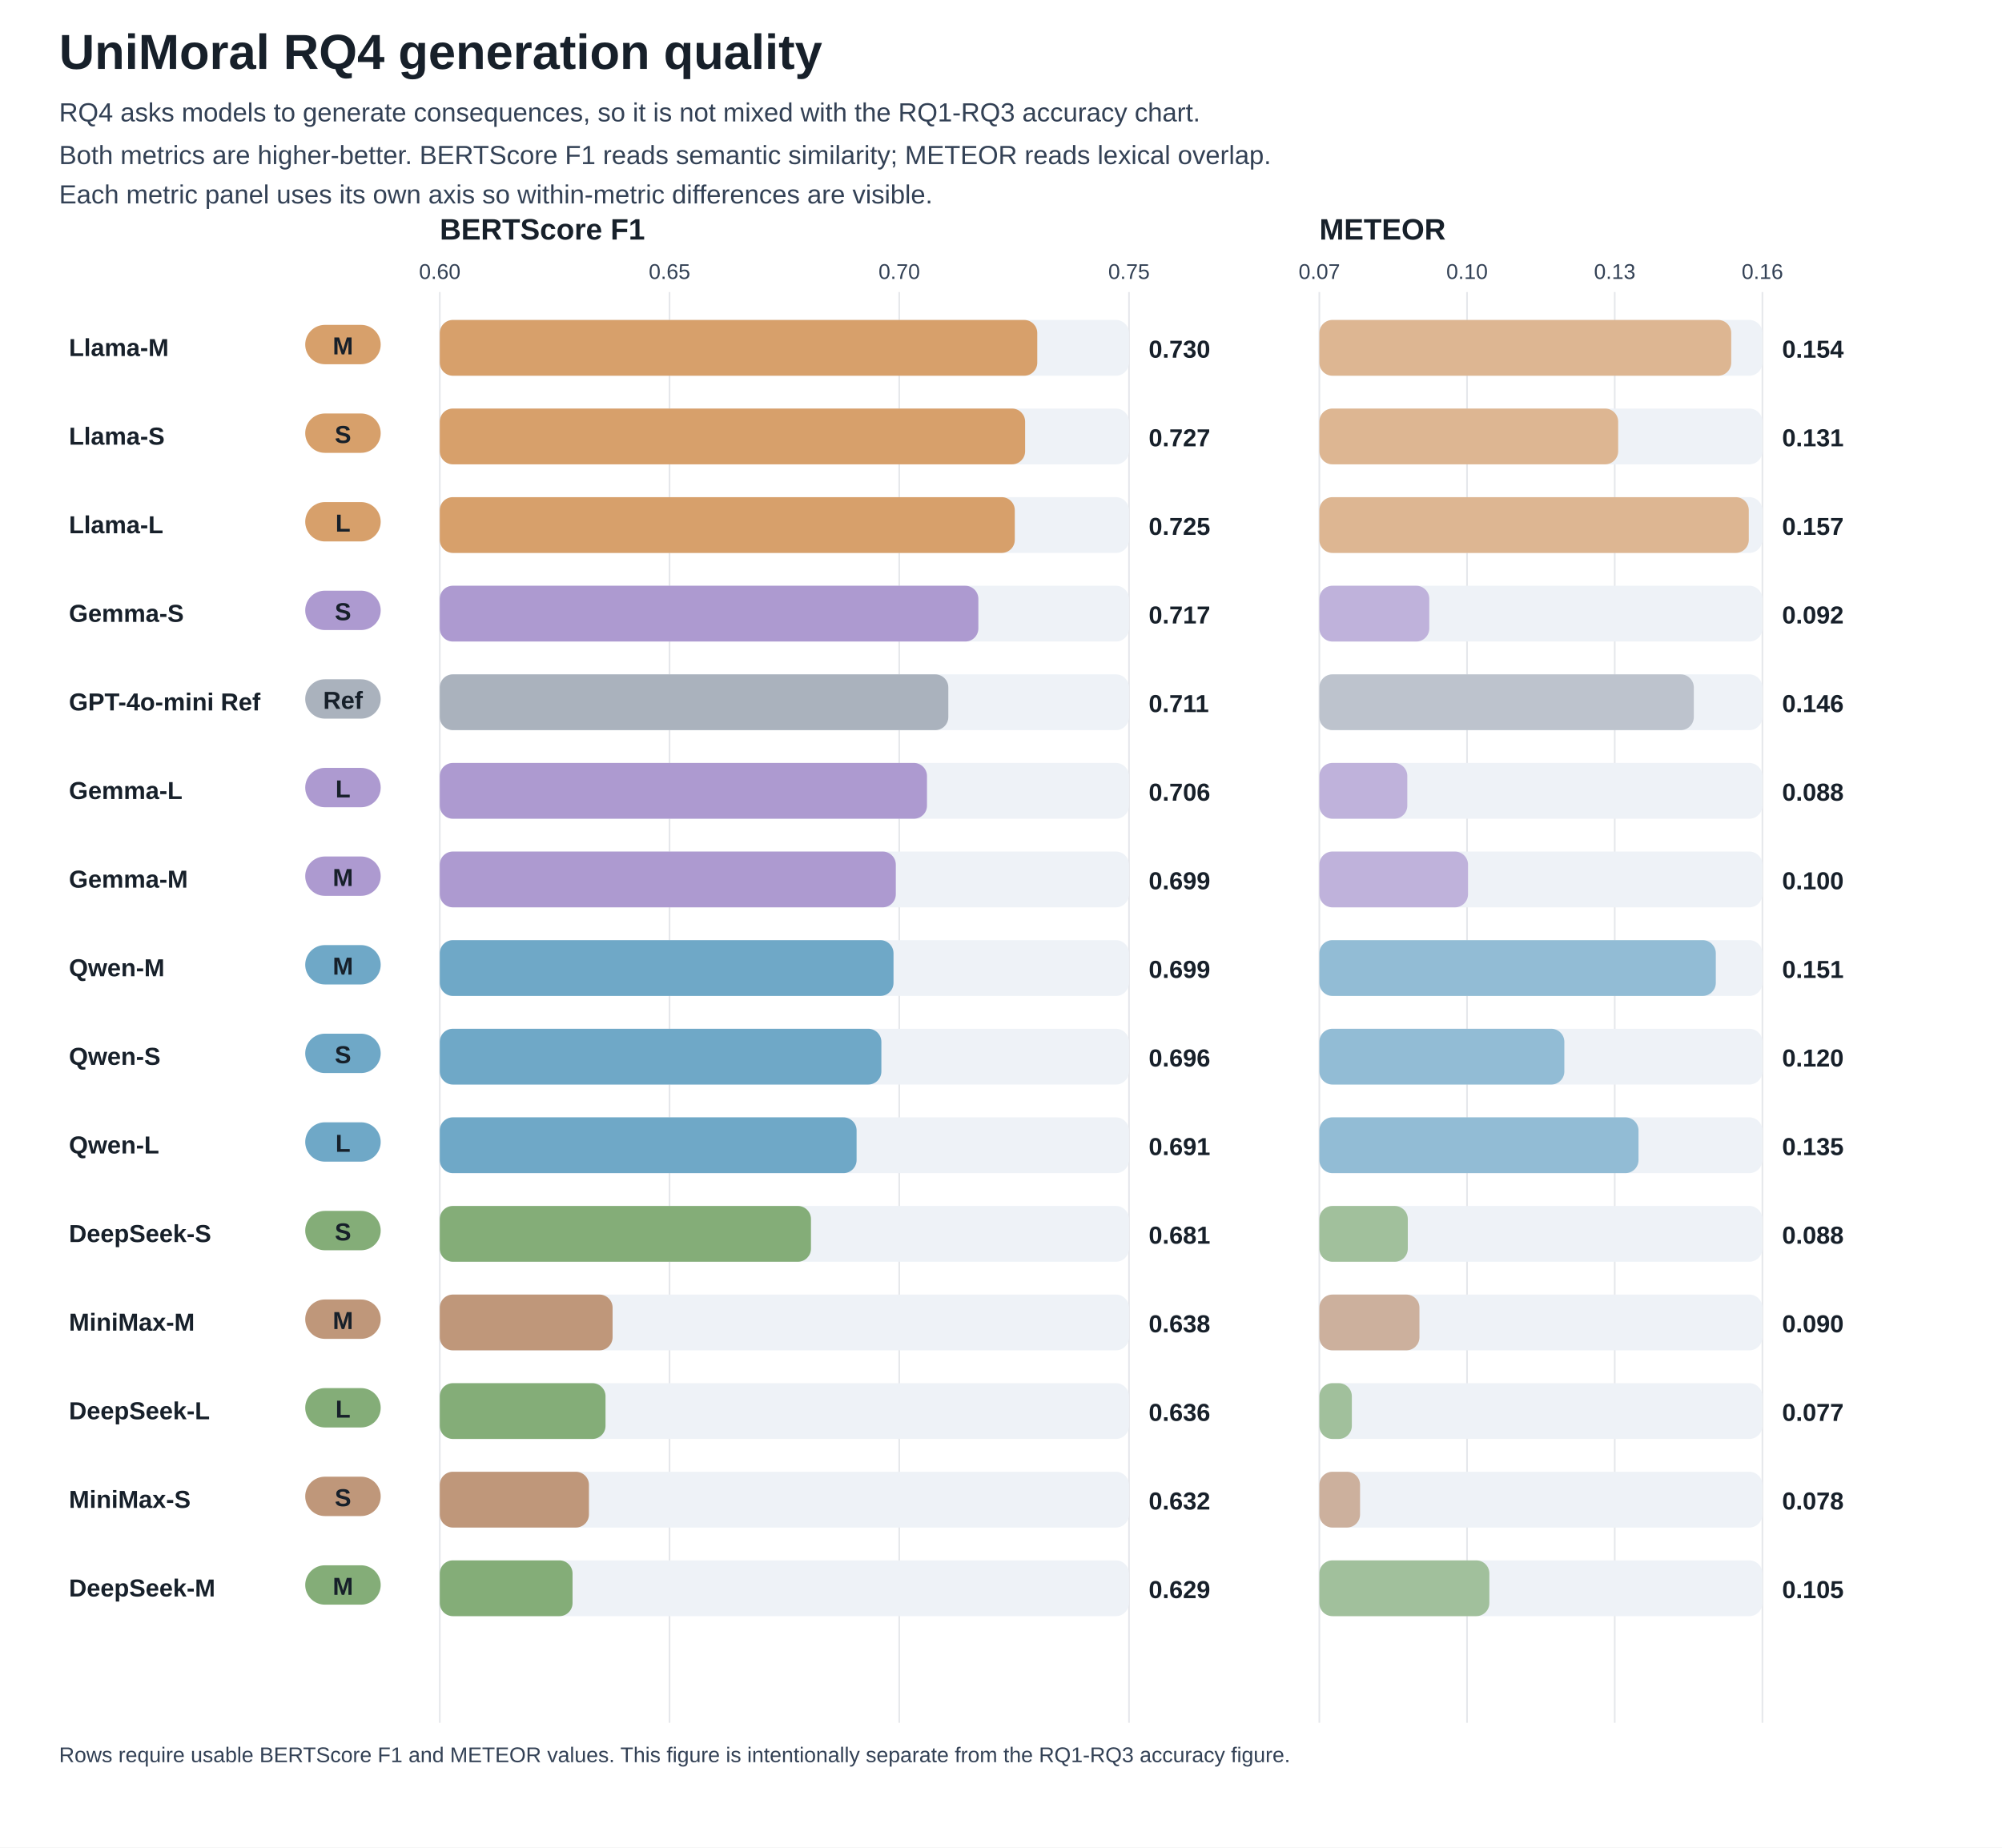
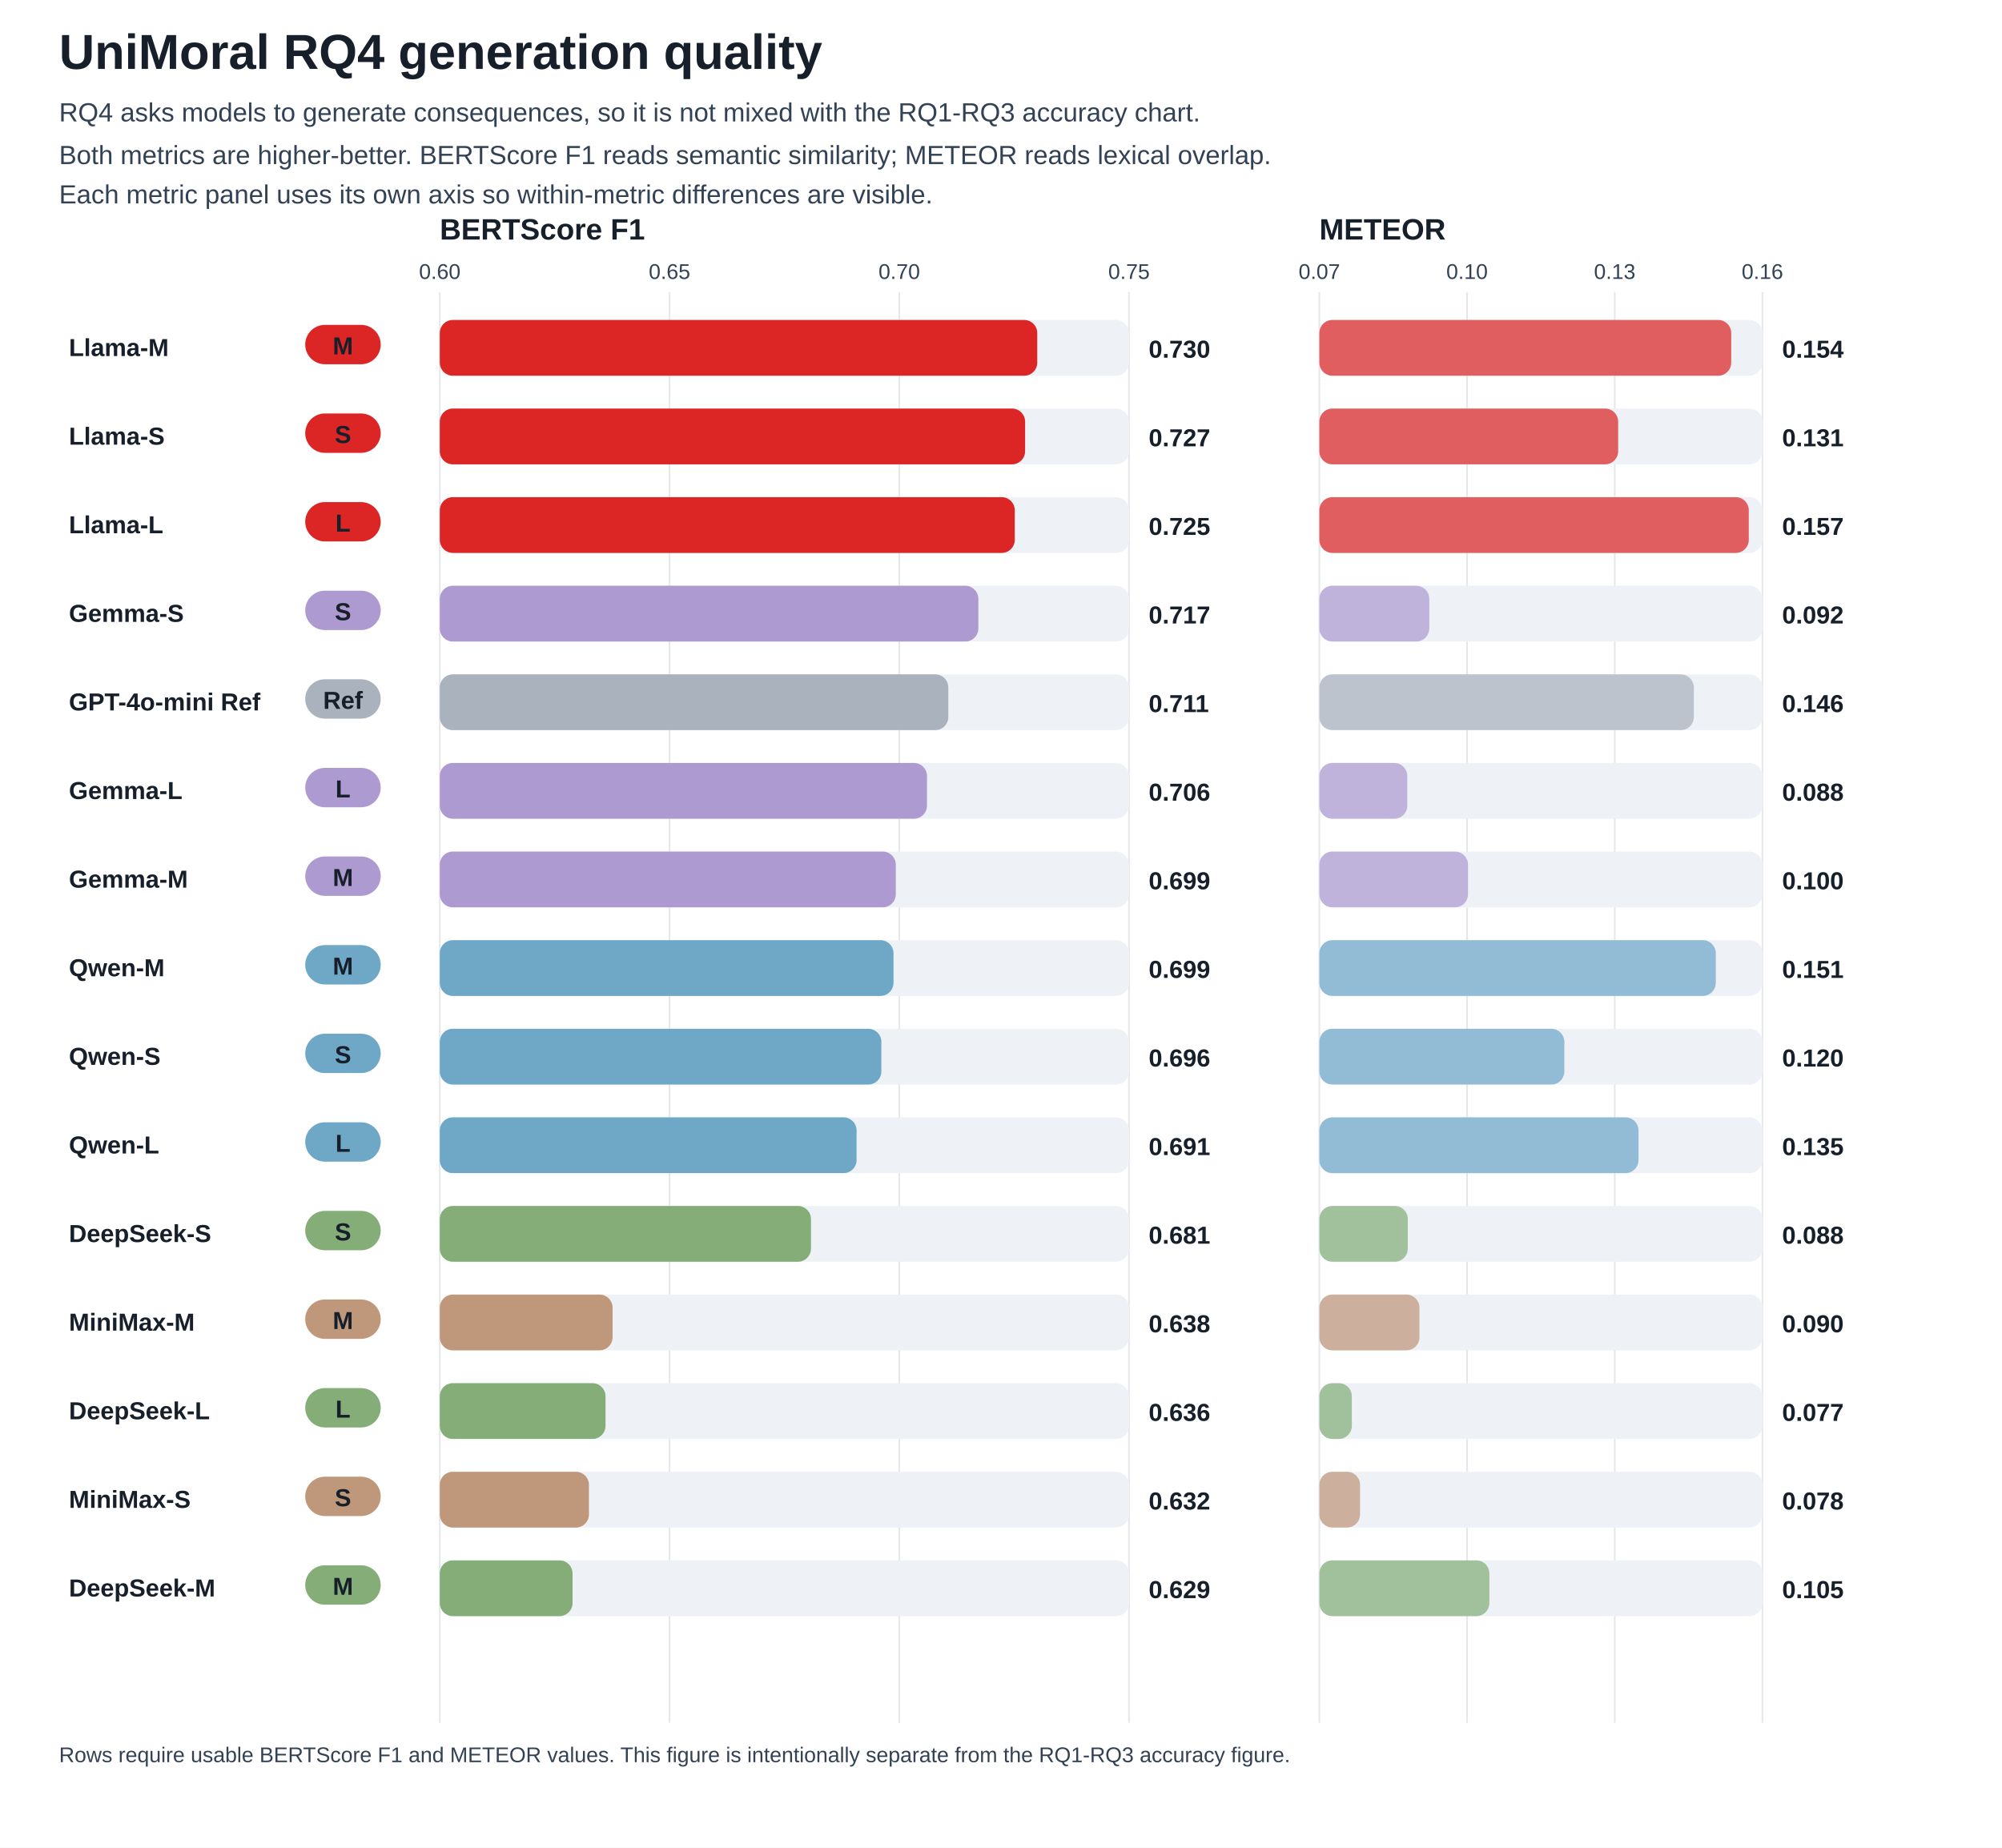
<svg xmlns="http://www.w3.org/2000/svg" width="1220" height="1126" viewBox="0 0 1220 1126">
  <style>text{font-family:Arial,sans-serif;font-size:15px;fill:#17202a}.title{font-size:30px;font-weight:700}.metric{font-size:18px;font-weight:700;fill:#17202a}.subtitle{font-size:16px;fill:#334155}.axis{font-weight:700}.small{font-size:13px;fill:#334155}.tiny{font-size:12px;fill:#475569;font-weight:700}</style>
  <rect width="100%" height="100%" fill="white" />
  <text x="36" y="42" class="title">UniMoral RQ4 generation quality</text>
  <text x="36" y="74" class="subtitle">RQ4 asks models to generate consequences, so it is not mixed with the RQ1-RQ3 accuracy chart.</text>
  <text x="36" y="100" class="subtitle">Both metrics are higher-better. BERTScore F1 reads semantic similarity; METEOR reads lexical overlap.</text>
  <text x="36" y="124" class="subtitle">Each metric panel uses its own axis so within-metric differences are visible.</text>
  <text x="268" y="146" class="metric">BERTScore F1</text>
  <text x="804" y="146" class="metric">METEOR</text>
  <line x1="268.00" y1="178" x2="268.00" y2="1050" stroke="#e5e7eb" />
  <text x="268.00" y="170" text-anchor="middle" class="small">0.60</text>
  <line x1="408.00" y1="178" x2="408.00" y2="1050" stroke="#e5e7eb" />
  <text x="408.00" y="170" text-anchor="middle" class="small">0.65</text>
  <line x1="548.00" y1="178" x2="548.00" y2="1050" stroke="#e5e7eb" />
  <text x="548.00" y="170" text-anchor="middle" class="small">0.70</text>
  <line x1="688.00" y1="178" x2="688.00" y2="1050" stroke="#e5e7eb" />
  <text x="688.00" y="170" text-anchor="middle" class="small">0.75</text>
  <line x1="804.00" y1="178" x2="804.00" y2="1050" stroke="#e5e7eb" />
  <text x="804.00" y="170" text-anchor="middle" class="small">0.07</text>
  <line x1="894.00" y1="178" x2="894.00" y2="1050" stroke="#e5e7eb" />
  <text x="894.00" y="170" text-anchor="middle" class="small">0.10</text>
  <line x1="984.00" y1="178" x2="984.00" y2="1050" stroke="#e5e7eb" />
  <text x="984.00" y="170" text-anchor="middle" class="small">0.13</text>
  <line x1="1074.00" y1="178" x2="1074.00" y2="1050" stroke="#e5e7eb" />
  <text x="1074.00" y="170" text-anchor="middle" class="small">0.16</text>
  <text x="42" y="217" class="axis">Llama-M</text>
-   <rect x="186" y="198" width="46" height="24" fill="#d7a06b" rx="12" />
+   <rect x="186" y="198" width="46" height="24" fill="#dc2626" rx="12" />
  <text x="209" y="216" text-anchor="middle" fill="#17202a" font-weight="700">M</text>
  <rect x="268" y="195" width="420" height="34" fill="#eef2f7" rx="8" />
-   <rect x="268" y="195" width="364.1" height="34" fill="#d7a06b" rx="8" />
+   <rect x="268" y="195" width="364.1" height="34" fill="#dc2626" rx="8" />
  <text x="700" y="218" class="axis">0.730</text>
  <rect x="804" y="195" width="270" height="34" fill="#eef2f7" rx="8" />
-   <rect x="804" y="195" width="251.0" height="34" fill="#d7a06b" opacity="0.72" rx="8" />
+   <rect x="804" y="195" width="251.0" height="34" fill="#dc2626" opacity="0.72" rx="8" />
  <text x="1086" y="218" class="axis">0.154</text>
  <text x="42" y="271" class="axis">Llama-S</text>
-   <rect x="186" y="252" width="46" height="24" fill="#d7a06b" rx="12" />
+   <rect x="186" y="252" width="46" height="24" fill="#dc2626" rx="12" />
  <text x="209" y="270" text-anchor="middle" fill="#17202a" font-weight="700">S</text>
  <rect x="268" y="249" width="420" height="34" fill="#eef2f7" rx="8" />
-   <rect x="268" y="249" width="356.7" height="34" fill="#d7a06b" rx="8" />
+   <rect x="268" y="249" width="356.7" height="34" fill="#dc2626" rx="8" />
  <text x="700" y="272" class="axis">0.727</text>
  <rect x="804" y="249" width="270" height="34" fill="#eef2f7" rx="8" />
-   <rect x="804" y="249" width="182.1" height="34" fill="#d7a06b" opacity="0.72" rx="8" />
+   <rect x="804" y="249" width="182.1" height="34" fill="#dc2626" opacity="0.72" rx="8" />
  <text x="1086" y="272" class="axis">0.131</text>
  <text x="42" y="325" class="axis">Llama-L</text>
-   <rect x="186" y="306" width="46" height="24" fill="#d7a06b" rx="12" />
+   <rect x="186" y="306" width="46" height="24" fill="#dc2626" rx="12" />
  <text x="209" y="324" text-anchor="middle" fill="#17202a" font-weight="700">L</text>
  <rect x="268" y="303" width="420" height="34" fill="#eef2f7" rx="8" />
-   <rect x="268" y="303" width="350.4" height="34" fill="#d7a06b" rx="8" />
+   <rect x="268" y="303" width="350.4" height="34" fill="#dc2626" rx="8" />
  <text x="700" y="326" class="axis">0.725</text>
  <rect x="804" y="303" width="270" height="34" fill="#eef2f7" rx="8" />
-   <rect x="804" y="303" width="261.7" height="34" fill="#d7a06b" opacity="0.72" rx="8" />
+   <rect x="804" y="303" width="261.7" height="34" fill="#dc2626" opacity="0.72" rx="8" />
  <text x="1086" y="326" class="axis">0.157</text>
  <text x="42" y="379" class="axis">Gemma-S</text>
  <rect x="186" y="360" width="46" height="24" fill="#ad9ad0" rx="12" />
  <text x="209" y="378" text-anchor="middle" fill="#17202a" font-weight="700">S</text>
  <rect x="268" y="357" width="420" height="34" fill="#eef2f7" rx="8" />
  <rect x="268" y="357" width="328.2" height="34" fill="#ad9ad0" rx="8" />
  <text x="700" y="380" class="axis">0.717</text>
  <rect x="804" y="357" width="270" height="34" fill="#eef2f7" rx="8" />
  <rect x="804" y="357" width="67.0" height="34" fill="#ad9ad0" opacity="0.72" rx="8" />
  <text x="1086" y="380" class="axis">0.092</text>
  <text x="42" y="433" class="axis">GPT-4o-mini Ref</text>
  <rect x="186" y="414" width="46" height="24" fill="#aab2bd" rx="12" />
  <text x="209" y="432" text-anchor="middle" fill="#17202a" font-weight="700">Ref</text>
  <rect x="268" y="411" width="420" height="34" fill="#eef2f7" rx="8" />
  <rect x="268" y="411" width="309.9" height="34" fill="#aab2bd" rx="8" />
  <text x="700" y="434" class="axis">0.711</text>
  <rect x="804" y="411" width="270" height="34" fill="#eef2f7" rx="8" />
  <rect x="804" y="411" width="228.2" height="34" fill="#aab2bd" opacity="0.72" rx="8" />
  <text x="1086" y="434" class="axis">0.146</text>
  <text x="42" y="487" class="axis">Gemma-L</text>
  <rect x="186" y="468" width="46" height="24" fill="#ad9ad0" rx="12" />
  <text x="209" y="486" text-anchor="middle" fill="#17202a" font-weight="700">L</text>
  <rect x="268" y="465" width="420" height="34" fill="#eef2f7" rx="8" />
  <rect x="268" y="465" width="296.9" height="34" fill="#ad9ad0" rx="8" />
  <text x="700" y="488" class="axis">0.706</text>
  <rect x="804" y="465" width="270" height="34" fill="#eef2f7" rx="8" />
  <rect x="804" y="465" width="53.6" height="34" fill="#ad9ad0" opacity="0.72" rx="8" />
  <text x="1086" y="488" class="axis">0.088</text>
  <text x="42" y="541" class="axis">Gemma-M</text>
  <rect x="186" y="522" width="46" height="24" fill="#ad9ad0" rx="12" />
  <text x="209" y="540" text-anchor="middle" fill="#17202a" font-weight="700">M</text>
  <rect x="268" y="519" width="420" height="34" fill="#eef2f7" rx="8" />
  <rect x="268" y="519" width="277.9" height="34" fill="#ad9ad0" rx="8" />
  <text x="700" y="542" class="axis">0.699</text>
  <rect x="804" y="519" width="270" height="34" fill="#eef2f7" rx="8" />
  <rect x="804" y="519" width="90.6" height="34" fill="#ad9ad0" opacity="0.72" rx="8" />
  <text x="1086" y="542" class="axis">0.100</text>
  <text x="42" y="595" class="axis">Qwen-M</text>
  <rect x="186" y="576" width="46" height="24" fill="#6fa8c7" rx="12" />
  <text x="209" y="594" text-anchor="middle" fill="#17202a" font-weight="700">M</text>
  <rect x="268" y="573" width="420" height="34" fill="#eef2f7" rx="8" />
  <rect x="268" y="573" width="276.5" height="34" fill="#6fa8c7" rx="8" />
  <text x="700" y="596" class="axis">0.699</text>
  <rect x="804" y="573" width="270" height="34" fill="#eef2f7" rx="8" />
  <rect x="804" y="573" width="241.6" height="34" fill="#6fa8c7" opacity="0.72" rx="8" />
  <text x="1086" y="596" class="axis">0.151</text>
  <text x="42" y="649" class="axis">Qwen-S</text>
  <rect x="186" y="630" width="46" height="24" fill="#6fa8c7" rx="12" />
  <text x="209" y="648" text-anchor="middle" fill="#17202a" font-weight="700">S</text>
  <rect x="268" y="627" width="420" height="34" fill="#eef2f7" rx="8" />
  <rect x="268" y="627" width="269.1" height="34" fill="#6fa8c7" rx="8" />
  <text x="700" y="650" class="axis">0.696</text>
  <rect x="804" y="627" width="270" height="34" fill="#eef2f7" rx="8" />
  <rect x="804" y="627" width="149.3" height="34" fill="#6fa8c7" opacity="0.72" rx="8" />
  <text x="1086" y="650" class="axis">0.120</text>
  <text x="42" y="703" class="axis">Qwen-L</text>
  <rect x="186" y="684" width="46" height="24" fill="#6fa8c7" rx="12" />
  <text x="209" y="702" text-anchor="middle" fill="#17202a" font-weight="700">L</text>
  <rect x="268" y="681" width="420" height="34" fill="#eef2f7" rx="8" />
  <rect x="268" y="681" width="254.0" height="34" fill="#6fa8c7" rx="8" />
  <text x="700" y="704" class="axis">0.691</text>
  <rect x="804" y="681" width="270" height="34" fill="#eef2f7" rx="8" />
  <rect x="804" y="681" width="194.5" height="34" fill="#6fa8c7" opacity="0.72" rx="8" />
  <text x="1086" y="704" class="axis">0.135</text>
  <text x="42" y="757" class="axis">DeepSeek-S</text>
  <rect x="186" y="738" width="46" height="24" fill="#84ad78" rx="12" />
  <text x="209" y="756" text-anchor="middle" fill="#17202a" font-weight="700">S</text>
  <rect x="268" y="735" width="420" height="34" fill="#eef2f7" rx="8" />
  <rect x="268" y="735" width="226.2" height="34" fill="#84ad78" rx="8" />
  <text x="700" y="758" class="axis">0.681</text>
  <rect x="804" y="735" width="270" height="34" fill="#eef2f7" rx="8" />
  <rect x="804" y="735" width="53.9" height="34" fill="#84ad78" opacity="0.72" rx="8" />
  <text x="1086" y="758" class="axis">0.088</text>
  <text x="42" y="811" class="axis">MiniMax-M</text>
  <rect x="186" y="792" width="46" height="24" fill="#bf977a" rx="12" />
  <text x="209" y="810" text-anchor="middle" fill="#17202a" font-weight="700">M</text>
  <rect x="268" y="789" width="420" height="34" fill="#eef2f7" rx="8" />
  <rect x="268" y="789" width="105.3" height="34" fill="#bf977a" rx="8" />
  <text x="700" y="812" class="axis">0.638</text>
  <rect x="804" y="789" width="270" height="34" fill="#eef2f7" rx="8" />
  <rect x="804" y="789" width="61.0" height="34" fill="#bf977a" opacity="0.72" rx="8" />
  <text x="1086" y="812" class="axis">0.090</text>
  <text x="42" y="865" class="axis">DeepSeek-L</text>
  <rect x="186" y="846" width="46" height="24" fill="#84ad78" rx="12" />
  <text x="209" y="864" text-anchor="middle" fill="#17202a" font-weight="700">L</text>
  <rect x="268" y="843" width="420" height="34" fill="#eef2f7" rx="8" />
  <rect x="268" y="843" width="101.0" height="34" fill="#84ad78" rx="8" />
  <text x="700" y="866" class="axis">0.636</text>
  <rect x="804" y="843" width="270" height="34" fill="#eef2f7" rx="8" />
  <rect x="804" y="843" width="19.8" height="34" fill="#84ad78" opacity="0.72" rx="8" />
  <text x="1086" y="866" class="axis">0.077</text>
  <text x="42" y="919" class="axis">MiniMax-S</text>
  <rect x="186" y="900" width="46" height="24" fill="#bf977a" rx="12" />
  <text x="209" y="918" text-anchor="middle" fill="#17202a" font-weight="700">S</text>
  <rect x="268" y="897" width="420" height="34" fill="#eef2f7" rx="8" />
  <rect x="268" y="897" width="90.9" height="34" fill="#bf977a" rx="8" />
  <text x="700" y="920" class="axis">0.632</text>
  <rect x="804" y="897" width="270" height="34" fill="#eef2f7" rx="8" />
  <rect x="804" y="897" width="24.8" height="34" fill="#bf977a" opacity="0.72" rx="8" />
  <text x="1086" y="920" class="axis">0.078</text>
  <text x="42" y="973" class="axis">DeepSeek-M</text>
  <rect x="186" y="954" width="46" height="24" fill="#84ad78" rx="12" />
  <text x="209" y="972" text-anchor="middle" fill="#17202a" font-weight="700">M</text>
  <rect x="268" y="951" width="420" height="34" fill="#eef2f7" rx="8" />
  <rect x="268" y="951" width="80.9" height="34" fill="#84ad78" rx="8" />
  <text x="700" y="974" class="axis">0.629</text>
  <rect x="804" y="951" width="270" height="34" fill="#eef2f7" rx="8" />
  <rect x="804" y="951" width="103.6" height="34" fill="#84ad78" opacity="0.72" rx="8" />
  <text x="1086" y="974" class="axis">0.105</text>
  <text x="36" y="1074" class="small">Rows require usable BERTScore F1 and METEOR values. This figure is intentionally separate from the RQ1-RQ3 accuracy figure.</text>
</svg>
